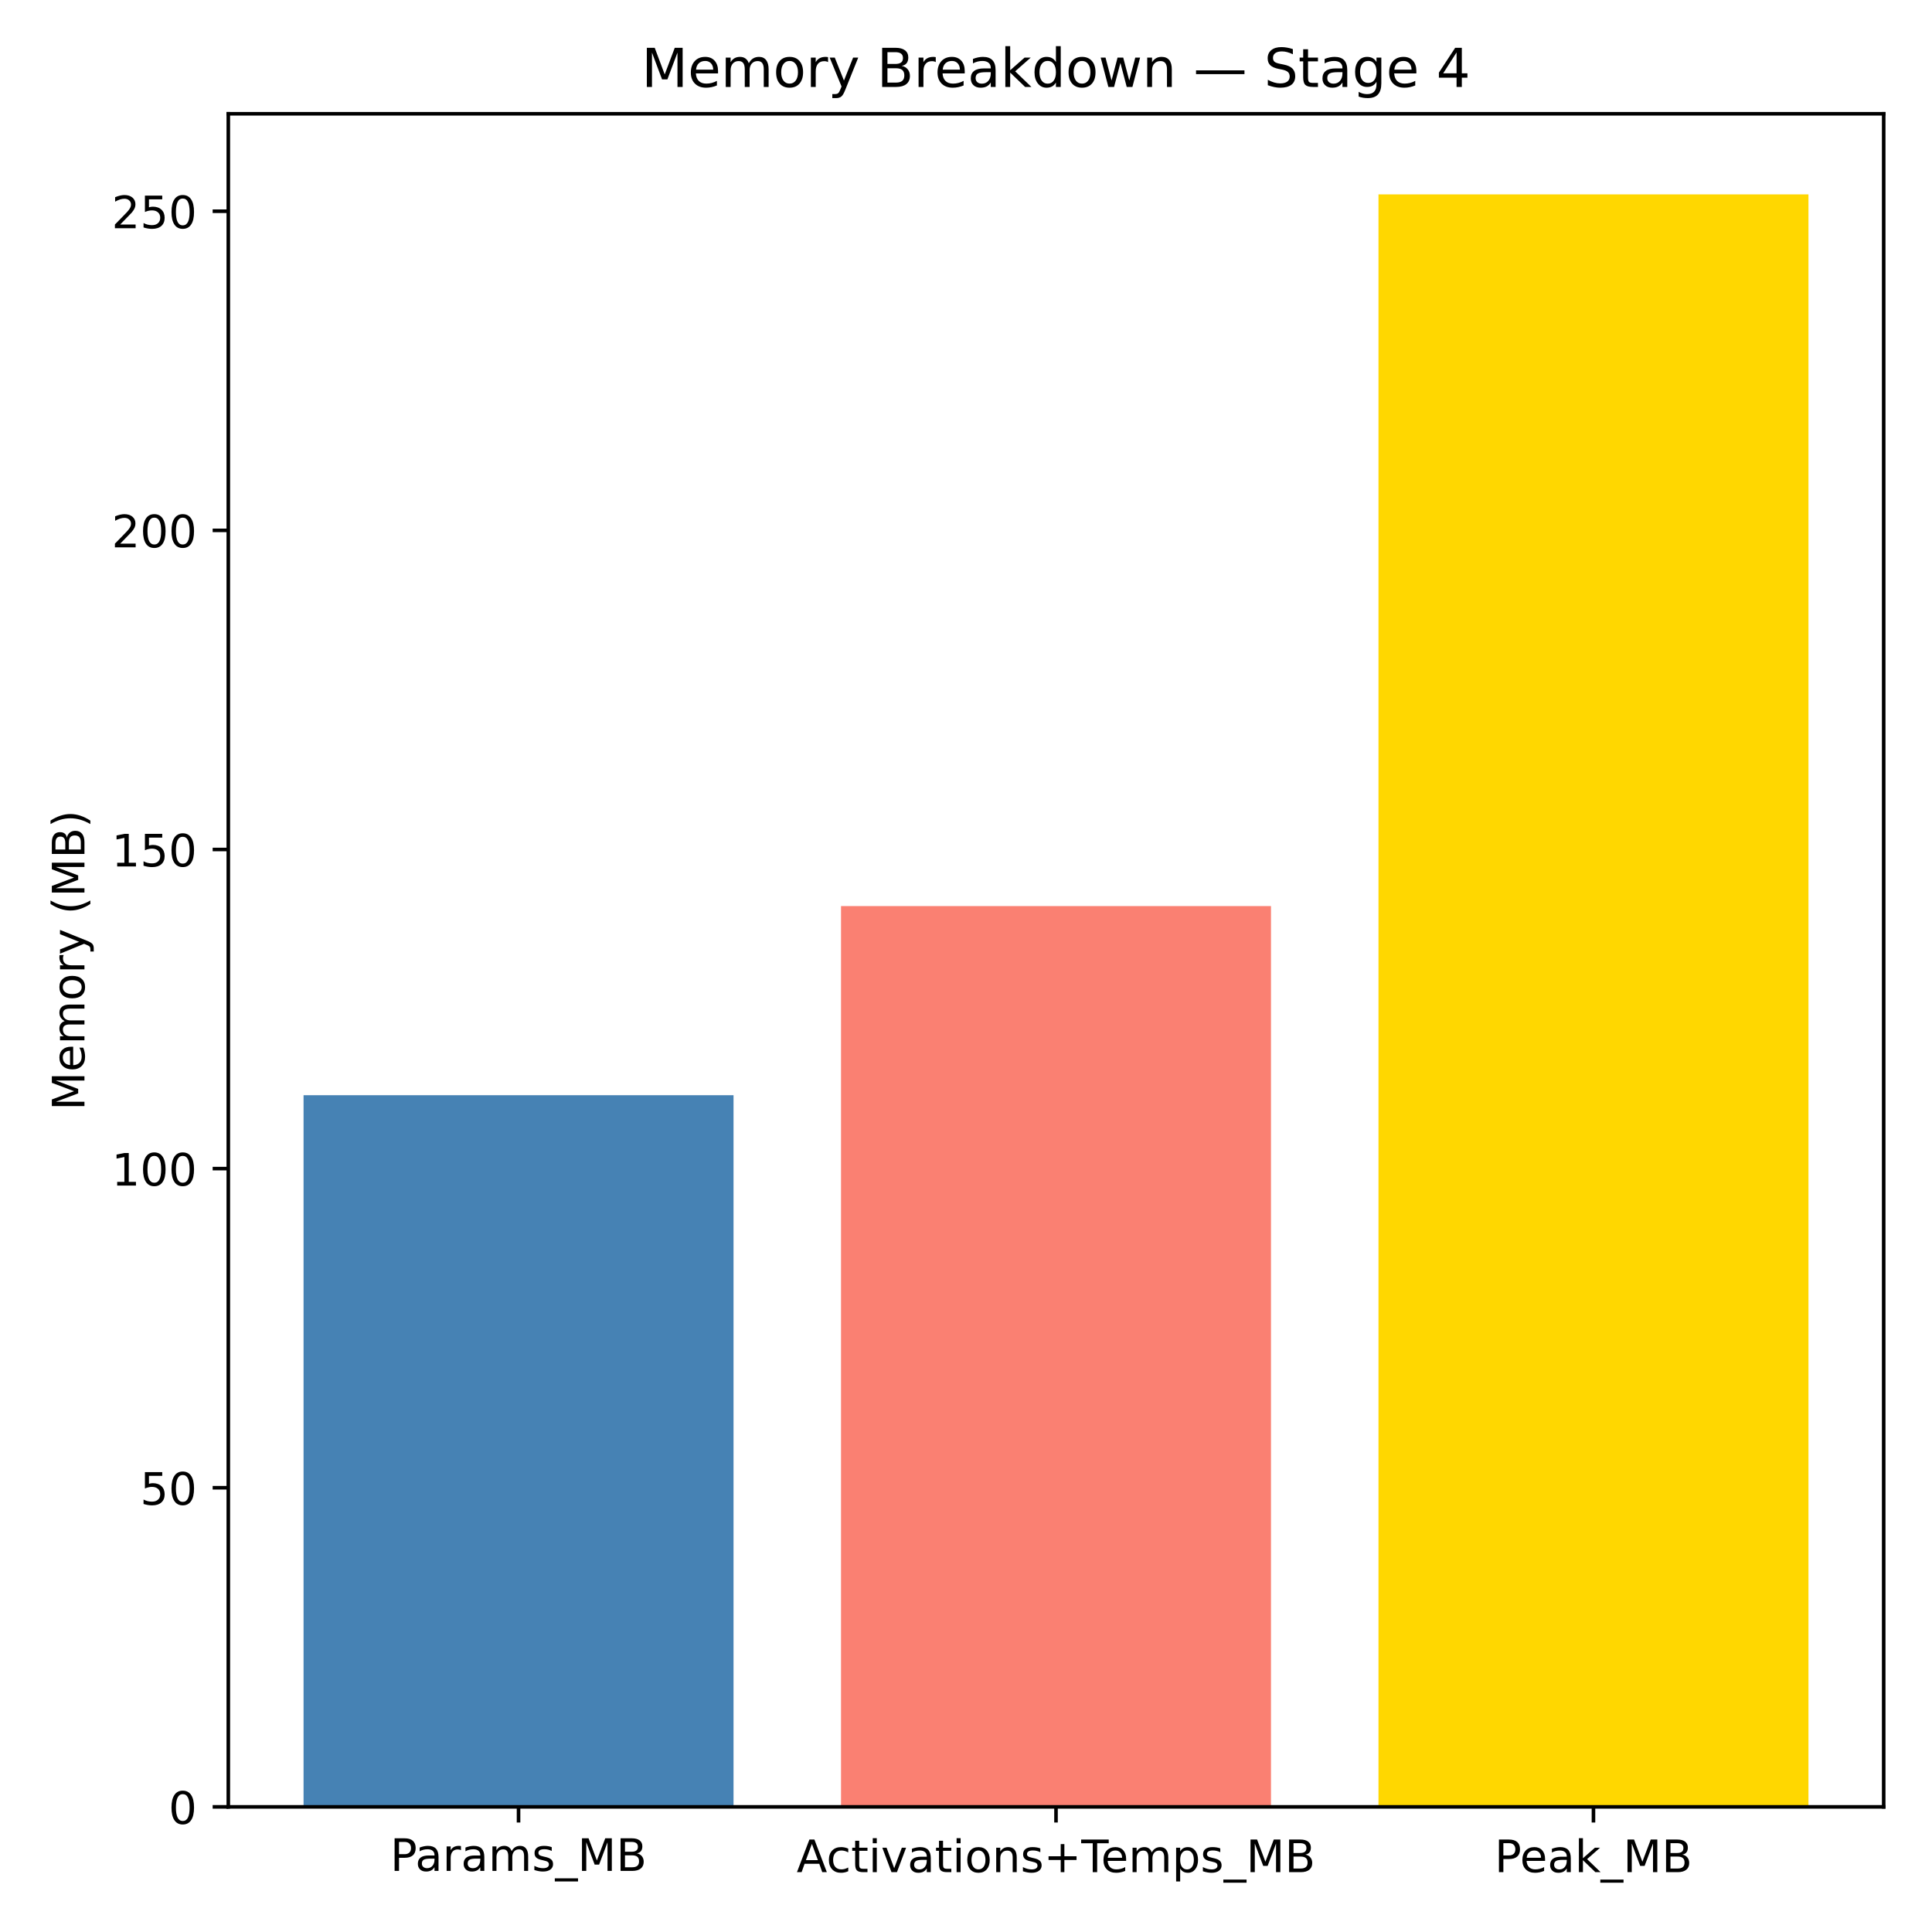
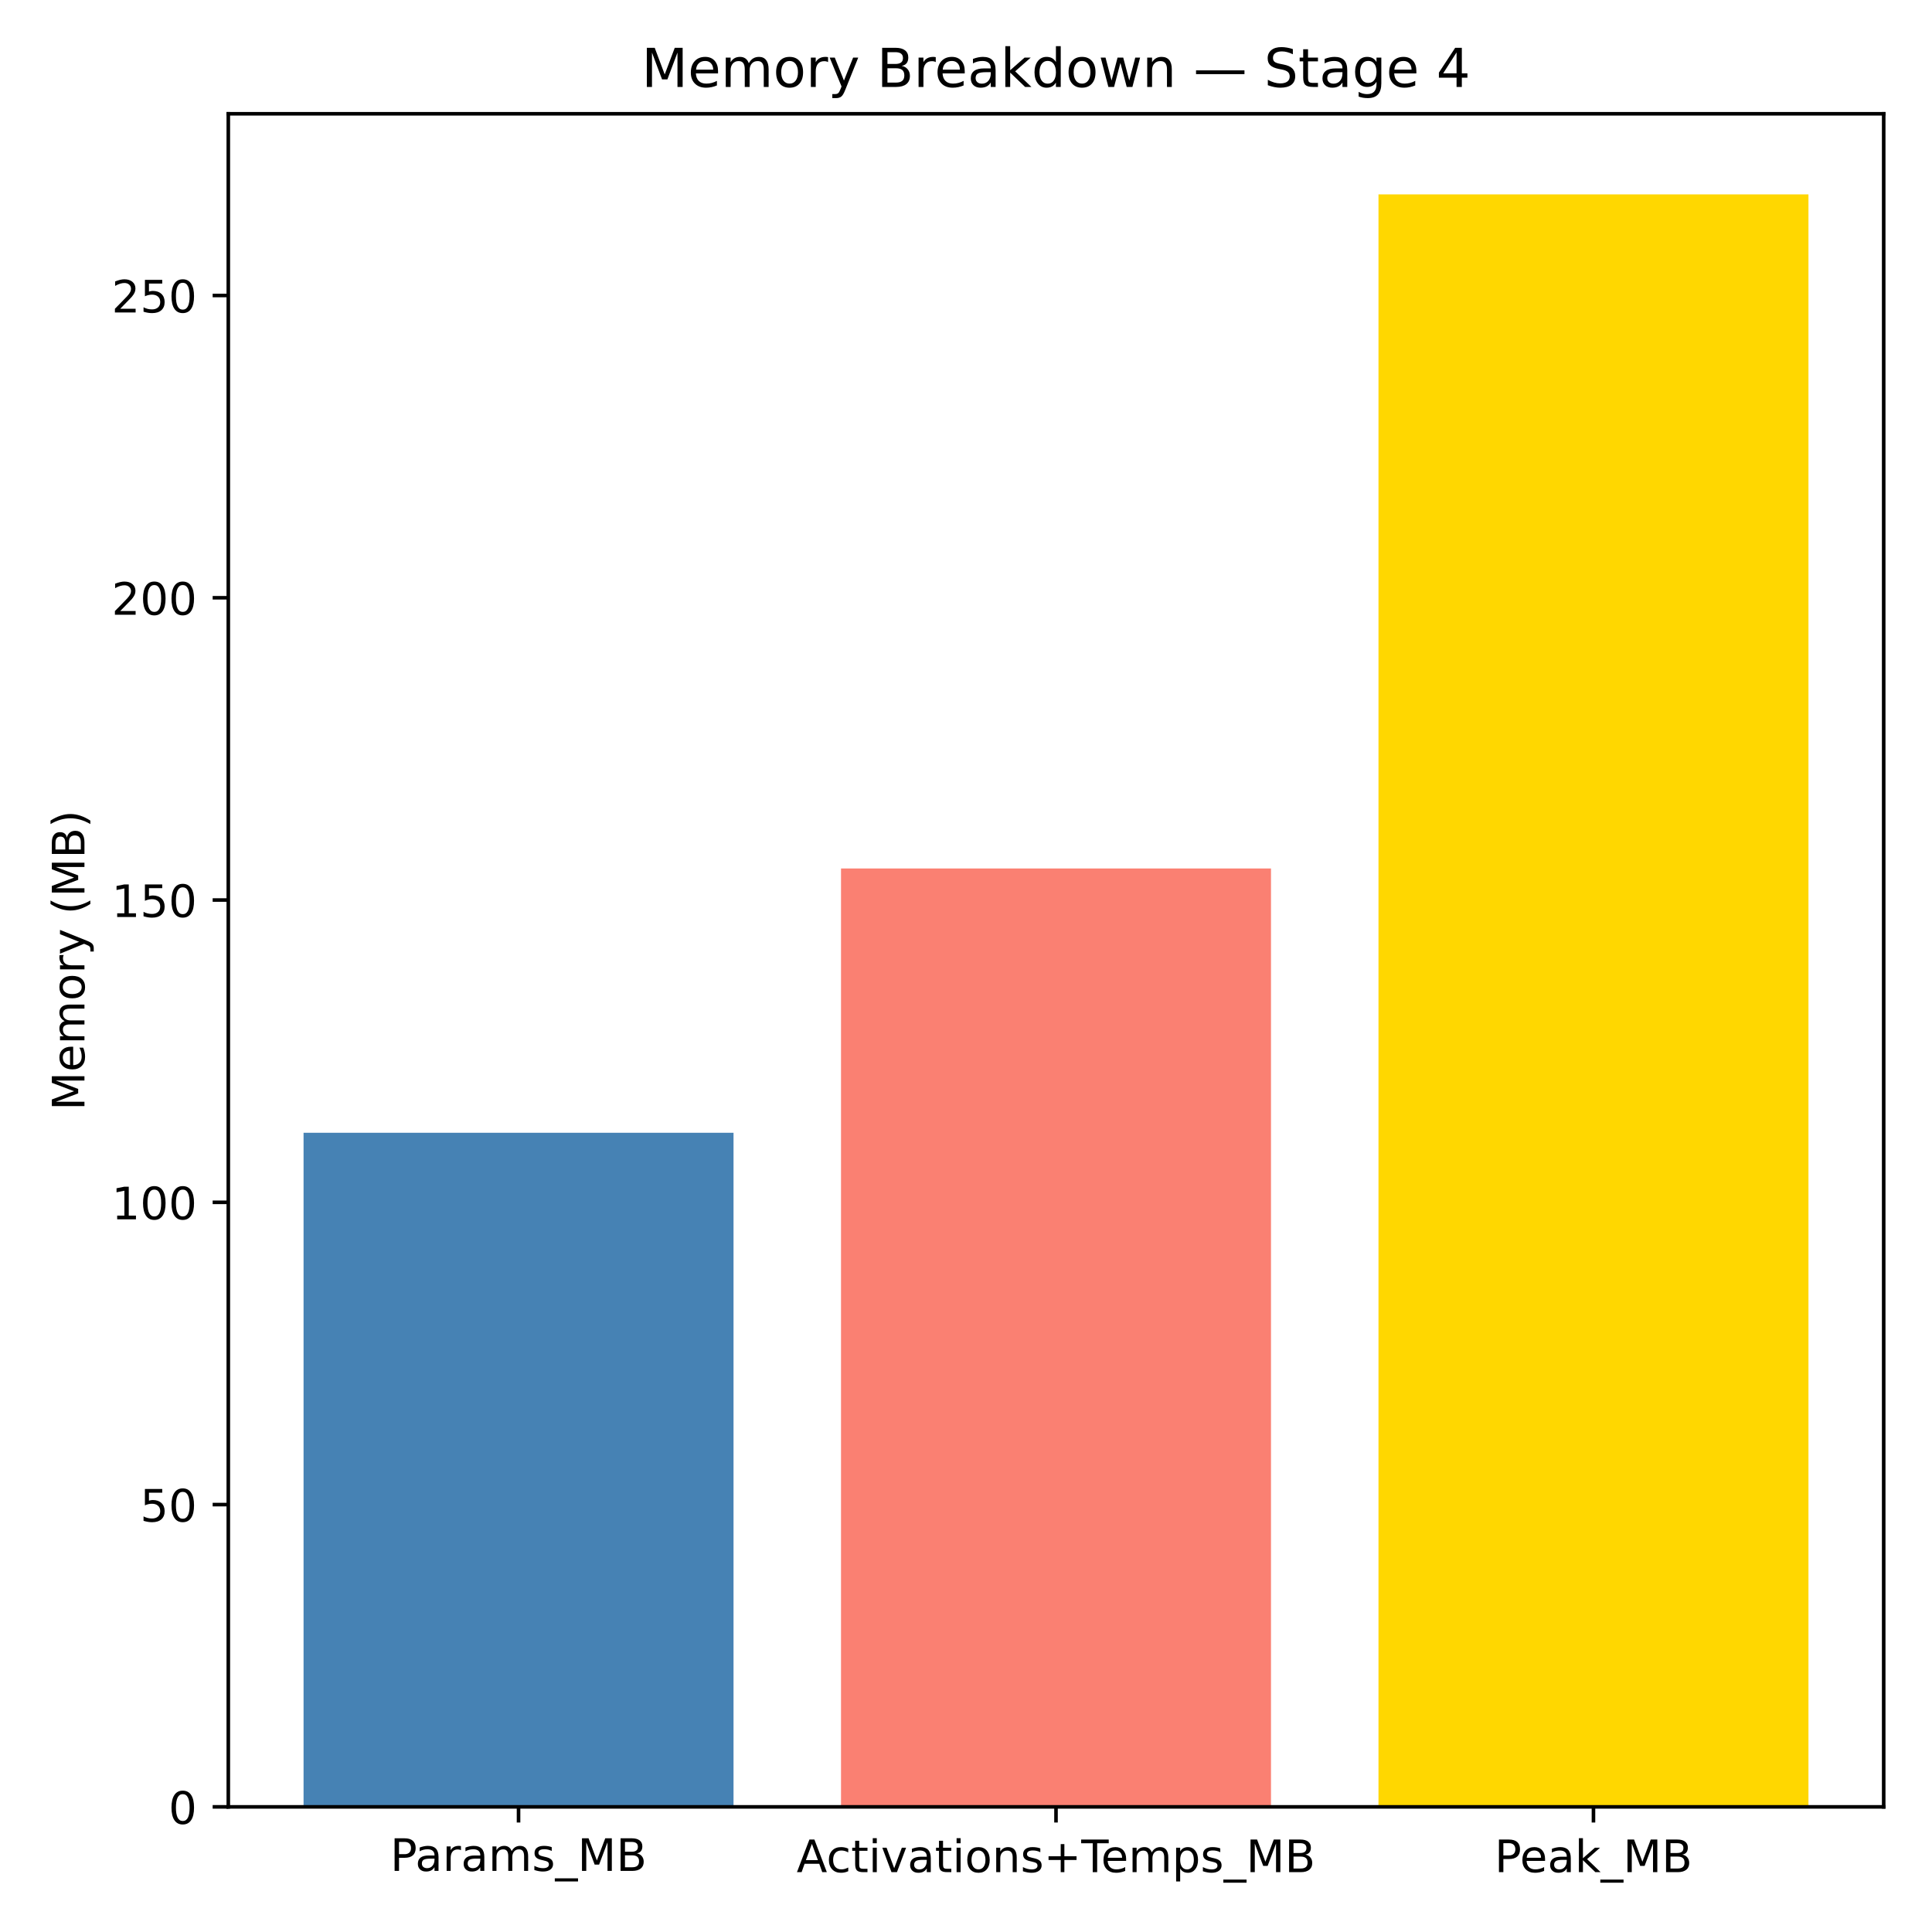
<svg xmlns="http://www.w3.org/2000/svg" xmlns:xlink="http://www.w3.org/1999/xlink" width="432pt" height="432pt" viewBox="0 0 432 432" version="1.1">
  <defs>
    <style type="text/css">*{stroke-linejoin: round; stroke-linecap: butt}</style>
  </defs>
  <g id="figure_1">
    <g id="patch_1">
      <path d="M 0 432  L 432 432  L 432 0  L 0 0  z " style="fill: #ffffff" />
    </g>
    <g id="axes_1">
      <g id="patch_2">
        <path d="M 51.05 404.019  L 421.2 404.019  L 421.2 25.44  L 51.05 25.44  z " style="fill: #ffffff" />
      </g>
      <g id="patch_3">
-         <path d="M 67.875 404.019  L 164.018 404.019  L 164.018 244.887  L 67.875 244.887  z " clip-path="url(#pafd6914d8a)" style="fill: #4682b4" />
+         <path d="M 67.875 404.019  L 164.018 404.019  L 164.018 253.289  L 67.875 253.289  z " clip-path="url(#p7348d5c915)" style="fill: #4682b4" />
      </g>
      <g id="patch_4">
-         <path d="M 188.054 404.019  L 284.196 404.019  L 284.196 202.599  L 188.054 202.599  z " clip-path="url(#pafd6914d8a)" style="fill: #fa8072" />
+         <path d="M 188.054 404.019  L 284.196 404.019  L 284.196 194.197  L 188.054 194.197  z " clip-path="url(#p7348d5c915)" style="fill: #fa8072" />
      </g>
      <g id="patch_5">
-         <path d="M 308.232 404.019  L 404.375 404.019  L 404.375 43.468  L 308.232 43.468  z " clip-path="url(#pafd6914d8a)" style="fill: #ffd700" />
+         <path d="M 308.232 404.019  L 404.375 404.019  L 404.375 43.468  L 308.232 43.468  z " clip-path="url(#p7348d5c915)" style="fill: #ffd700" />
      </g>
      <g id="matplotlib.axis_1">
        <g id="xtick_1">
          <g id="line2d_1">
            <defs>
-               <path id="m74eb5b029c" d="M 0 0  L 0 3.5  " style="stroke: #000000; stroke-width: 0.8" />
+               <path id="m344d1de413" d="M 0 0  L 0 3.5  " style="stroke: #000000; stroke-width: 0.8" />
            </defs>
            <g>
-               <use xlink:href="#m74eb5b029c" x="115.946" y="404.019" style="stroke: #000000; stroke-width: 0.8" />
+               <use xlink:href="#m344d1de413" x="115.946" y="404.019" style="stroke: #000000; stroke-width: 0.8" />
            </g>
          </g>
          <g id="text_1">
            <g transform="translate(87.25346 418.3391) scale(0.1 -0.1)">
              <defs>
                <path id="DejaVuSans-50" d="M 1259 4147  L 1259 2394  L 2053 2394  Q 2494 2394 2734 2622  Q 2975 2850 2975 3272  Q 2975 3691 2734 3919  Q 2494 4147 2053 4147  L 1259 4147  z M 628 4666  L 2053 4666  Q 2838 4666 3239 4311  Q 3641 3956 3641 3272  Q 3641 2581 3239 2228  Q 2838 1875 2053 1875  L 1259 1875  L 1259 0  L 628 0  L 628 4666  z " transform="scale(0.015625)" />
                <path id="DejaVuSans-61" d="M 2194 1759  Q 1497 1759 1228 1600  Q 959 1441 959 1056  Q 959 750 1161 570  Q 1363 391 1709 391  Q 2188 391 2477 730  Q 2766 1069 2766 1631  L 2766 1759  L 2194 1759  z M 3341 1997  L 3341 0  L 2766 0  L 2766 531  Q 2569 213 2275 61  Q 1981 -91 1556 -91  Q 1019 -91 701 211  Q 384 513 384 1019  Q 384 1609 779 1909  Q 1175 2209 1959 2209  L 2766 2209  L 2766 2266  Q 2766 2663 2505 2880  Q 2244 3097 1772 3097  Q 1472 3097 1187 3025  Q 903 2953 641 2809  L 641 3341  Q 956 3463 1253 3523  Q 1550 3584 1831 3584  Q 2591 3584 2966 3190  Q 3341 2797 3341 1997  z " transform="scale(0.015625)" />
                <path id="DejaVuSans-72" d="M 2631 2963  Q 2534 3019 2420 3045  Q 2306 3072 2169 3072  Q 1681 3072 1420 2755  Q 1159 2438 1159 1844  L 1159 0  L 581 0  L 581 3500  L 1159 3500  L 1159 2956  Q 1341 3275 1631 3429  Q 1922 3584 2338 3584  Q 2397 3584 2469 3576  Q 2541 3569 2628 3553  L 2631 2963  z " transform="scale(0.015625)" />
                <path id="DejaVuSans-6d" d="M 3328 2828  Q 3544 3216 3844 3400  Q 4144 3584 4550 3584  Q 5097 3584 5394 3201  Q 5691 2819 5691 2113  L 5691 0  L 5113 0  L 5113 2094  Q 5113 2597 4934 2840  Q 4756 3084 4391 3084  Q 3944 3084 3684 2787  Q 3425 2491 3425 1978  L 3425 0  L 2847 0  L 2847 2094  Q 2847 2600 2669 2842  Q 2491 3084 2119 3084  Q 1678 3084 1418 2786  Q 1159 2488 1159 1978  L 1159 0  L 581 0  L 581 3500  L 1159 3500  L 1159 2956  Q 1356 3278 1631 3431  Q 1906 3584 2284 3584  Q 2666 3584 2933 3390  Q 3200 3197 3328 2828  z " transform="scale(0.015625)" />
                <path id="DejaVuSans-73" d="M 2834 3397  L 2834 2853  Q 2591 2978 2328 3040  Q 2066 3103 1784 3103  Q 1356 3103 1142 2972  Q 928 2841 928 2578  Q 928 2378 1081 2264  Q 1234 2150 1697 2047  L 1894 2003  Q 2506 1872 2764 1633  Q 3022 1394 3022 966  Q 3022 478 2636 193  Q 2250 -91 1575 -91  Q 1294 -91 989 -36  Q 684 19 347 128  L 347 722  Q 666 556 975 473  Q 1284 391 1588 391  Q 1994 391 2212 530  Q 2431 669 2431 922  Q 2431 1156 2273 1281  Q 2116 1406 1581 1522  L 1381 1569  Q 847 1681 609 1914  Q 372 2147 372 2553  Q 372 3047 722 3315  Q 1072 3584 1716 3584  Q 2034 3584 2315 3537  Q 2597 3491 2834 3397  z " transform="scale(0.015625)" />
                <path id="DejaVuSans-5f" d="M 3263 -1063  L 3263 -1509  L -63 -1509  L -63 -1063  L 3263 -1063  z " transform="scale(0.015625)" />
                <path id="DejaVuSans-4d" d="M 628 4666  L 1569 4666  L 2759 1491  L 3956 4666  L 4897 4666  L 4897 0  L 4281 0  L 4281 4097  L 3078 897  L 2444 897  L 1241 4097  L 1241 0  L 628 0  L 628 4666  z " transform="scale(0.015625)" />
                <path id="DejaVuSans-42" d="M 1259 2228  L 1259 519  L 2272 519  Q 2781 519 3026 730  Q 3272 941 3272 1375  Q 3272 1813 3026 2020  Q 2781 2228 2272 2228  L 1259 2228  z M 1259 4147  L 1259 2741  L 2194 2741  Q 2656 2741 2882 2914  Q 3109 3088 3109 3444  Q 3109 3797 2882 3972  Q 2656 4147 2194 4147  L 1259 4147  z M 628 4666  L 2241 4666  Q 2963 4666 3353 4366  Q 3744 4066 3744 3513  Q 3744 3084 3544 2831  Q 3344 2578 2956 2516  Q 3422 2416 3680 2098  Q 3938 1781 3938 1306  Q 3938 681 3513 340  Q 3088 0 2303 0  L 628 0  L 628 4666  z " transform="scale(0.015625)" />
              </defs>
              <use xlink:href="#DejaVuSans-50" />
              <use xlink:href="#DejaVuSans-61" transform="translate(55.80273 0)" />
              <use xlink:href="#DejaVuSans-72" transform="translate(117.082 0)" />
              <use xlink:href="#DejaVuSans-61" transform="translate(158.1953 0)" />
              <use xlink:href="#DejaVuSans-6d" transform="translate(219.4746 0)" />
              <use xlink:href="#DejaVuSans-73" transform="translate(316.8867 0)" />
              <use xlink:href="#DejaVuSans-5f" transform="translate(368.9863 0)" />
              <use xlink:href="#DejaVuSans-4d" transform="translate(418.9863 0)" />
              <use xlink:href="#DejaVuSans-42" transform="translate(505.2656 0)" />
            </g>
          </g>
        </g>
        <g id="xtick_2">
          <g id="line2d_2">
            <g>
-               <use xlink:href="#m74eb5b029c" x="236.125" y="404.019" style="stroke: #000000; stroke-width: 0.8" />
+               <use xlink:href="#m344d1de413" x="236.125" y="404.019" style="stroke: #000000; stroke-width: 0.8" />
            </g>
          </g>
          <g id="text_2">
            <g transform="translate(178.1242 418.6172) scale(0.1 -0.1)">
              <defs>
                <path id="DejaVuSans-41" d="M 2188 4044  L 1331 1722  L 3047 1722  L 2188 4044  z M 1831 4666  L 2547 4666  L 4325 0  L 3669 0  L 3244 1197  L 1141 1197  L 716 0  L 50 0  L 1831 4666  z " transform="scale(0.015625)" />
                <path id="DejaVuSans-63" d="M 3122 3366  L 3122 2828  Q 2878 2963 2633 3030  Q 2388 3097 2138 3097  Q 1578 3097 1268 2742  Q 959 2388 959 1747  Q 959 1106 1268 751  Q 1578 397 2138 397  Q 2388 397 2633 464  Q 2878 531 3122 666  L 3122 134  Q 2881 22 2623 -34  Q 2366 -91 2075 -91  Q 1284 -91 818 406  Q 353 903 353 1747  Q 353 2603 823 3093  Q 1294 3584 2113 3584  Q 2378 3584 2631 3529  Q 2884 3475 3122 3366  z " transform="scale(0.015625)" />
                <path id="DejaVuSans-74" d="M 1172 4494  L 1172 3500  L 2356 3500  L 2356 3053  L 1172 3053  L 1172 1153  Q 1172 725 1289 603  Q 1406 481 1766 481  L 2356 481  L 2356 0  L 1766 0  Q 1100 0 847 248  Q 594 497 594 1153  L 594 3053  L 172 3053  L 172 3500  L 594 3500  L 594 4494  L 1172 4494  z " transform="scale(0.015625)" />
                <path id="DejaVuSans-69" d="M 603 3500  L 1178 3500  L 1178 0  L 603 0  L 603 3500  z M 603 4863  L 1178 4863  L 1178 4134  L 603 4134  L 603 4863  z " transform="scale(0.015625)" />
                <path id="DejaVuSans-76" d="M 191 3500  L 800 3500  L 1894 563  L 2988 3500  L 3597 3500  L 2284 0  L 1503 0  L 191 3500  z " transform="scale(0.015625)" />
                <path id="DejaVuSans-6f" d="M 1959 3097  Q 1497 3097 1228 2736  Q 959 2375 959 1747  Q 959 1119 1226 758  Q 1494 397 1959 397  Q 2419 397 2687 759  Q 2956 1122 2956 1747  Q 2956 2369 2687 2733  Q 2419 3097 1959 3097  z M 1959 3584  Q 2709 3584 3137 3096  Q 3566 2609 3566 1747  Q 3566 888 3137 398  Q 2709 -91 1959 -91  Q 1206 -91 779 398  Q 353 888 353 1747  Q 353 2609 779 3096  Q 1206 3584 1959 3584  z " transform="scale(0.015625)" />
                <path id="DejaVuSans-6e" d="M 3513 2113  L 3513 0  L 2938 0  L 2938 2094  Q 2938 2591 2744 2837  Q 2550 3084 2163 3084  Q 1697 3084 1428 2787  Q 1159 2491 1159 1978  L 1159 0  L 581 0  L 581 3500  L 1159 3500  L 1159 2956  Q 1366 3272 1645 3428  Q 1925 3584 2291 3584  Q 2894 3584 3203 3211  Q 3513 2838 3513 2113  z " transform="scale(0.015625)" />
                <path id="DejaVuSans-2b" d="M 2944 4013  L 2944 2272  L 4684 2272  L 4684 1741  L 2944 1741  L 2944 0  L 2419 0  L 2419 1741  L 678 1741  L 678 2272  L 2419 2272  L 2419 4013  L 2944 4013  z " transform="scale(0.015625)" />
                <path id="DejaVuSans-54" d="M -19 4666  L 3928 4666  L 3928 4134  L 2272 4134  L 2272 0  L 1638 0  L 1638 4134  L -19 4134  L -19 4666  z " transform="scale(0.015625)" />
                <path id="DejaVuSans-65" d="M 3597 1894  L 3597 1613  L 953 1613  Q 991 1019 1311 708  Q 1631 397 2203 397  Q 2534 397 2845 478  Q 3156 559 3463 722  L 3463 178  Q 3153 47 2828 -22  Q 2503 -91 2169 -91  Q 1331 -91 842 396  Q 353 884 353 1716  Q 353 2575 817 3079  Q 1281 3584 2069 3584  Q 2775 3584 3186 3129  Q 3597 2675 3597 1894  z M 3022 2063  Q 3016 2534 2758 2815  Q 2500 3097 2075 3097  Q 1594 3097 1305 2825  Q 1016 2553 972 2059  L 3022 2063  z " transform="scale(0.015625)" />
                <path id="DejaVuSans-70" d="M 1159 525  L 1159 -1331  L 581 -1331  L 581 3500  L 1159 3500  L 1159 2969  Q 1341 3281 1617 3432  Q 1894 3584 2278 3584  Q 2916 3584 3314 3078  Q 3713 2572 3713 1747  Q 3713 922 3314 415  Q 2916 -91 2278 -91  Q 1894 -91 1617 61  Q 1341 213 1159 525  z M 3116 1747  Q 3116 2381 2855 2742  Q 2594 3103 2138 3103  Q 1681 3103 1420 2742  Q 1159 2381 1159 1747  Q 1159 1113 1420 752  Q 1681 391 2138 391  Q 2594 391 2855 752  Q 3116 1113 3116 1747  z " transform="scale(0.015625)" />
              </defs>
              <use xlink:href="#DejaVuSans-41" />
              <use xlink:href="#DejaVuSans-63" transform="translate(66.6582 0)" />
              <use xlink:href="#DejaVuSans-74" transform="translate(121.6387 0)" />
              <use xlink:href="#DejaVuSans-69" transform="translate(160.8477 0)" />
              <use xlink:href="#DejaVuSans-76" transform="translate(188.6309 0)" />
              <use xlink:href="#DejaVuSans-61" transform="translate(247.8105 0)" />
              <use xlink:href="#DejaVuSans-74" transform="translate(309.0898 0)" />
              <use xlink:href="#DejaVuSans-69" transform="translate(348.2988 0)" />
              <use xlink:href="#DejaVuSans-6f" transform="translate(376.082 0)" />
              <use xlink:href="#DejaVuSans-6e" transform="translate(437.2637 0)" />
              <use xlink:href="#DejaVuSans-73" transform="translate(500.6426 0)" />
              <use xlink:href="#DejaVuSans-2b" transform="translate(552.7422 0)" />
              <use xlink:href="#DejaVuSans-54" transform="translate(636.5312 0)" />
              <use xlink:href="#DejaVuSans-65" transform="translate(680.6152 0)" />
              <use xlink:href="#DejaVuSans-6d" transform="translate(742.1387 0)" />
              <use xlink:href="#DejaVuSans-70" transform="translate(839.5508 0)" />
              <use xlink:href="#DejaVuSans-73" transform="translate(903.0273 0)" />
              <use xlink:href="#DejaVuSans-5f" transform="translate(955.127 0)" />
              <use xlink:href="#DejaVuSans-4d" transform="translate(1005.127 0)" />
              <use xlink:href="#DejaVuSans-42" transform="translate(1091.406 0)" />
            </g>
          </g>
        </g>
        <g id="xtick_3">
          <g id="line2d_3">
            <g>
-               <use xlink:href="#m74eb5b029c" x="356.304" y="404.019" style="stroke: #000000; stroke-width: 0.8" />
+               <use xlink:href="#m344d1de413" x="356.304" y="404.019" style="stroke: #000000; stroke-width: 0.8" />
            </g>
          </g>
          <g id="text_3">
            <g transform="translate(334.1895 418.6172) scale(0.1 -0.1)">
              <defs>
                <path id="DejaVuSans-6b" d="M 581 4863  L 1159 4863  L 1159 1991  L 2875 3500  L 3609 3500  L 1753 1863  L 3688 0  L 2938 0  L 1159 1709  L 1159 0  L 581 0  L 581 4863  z " transform="scale(0.015625)" />
              </defs>
              <use xlink:href="#DejaVuSans-50" />
              <use xlink:href="#DejaVuSans-65" transform="translate(56.67773 0)" />
              <use xlink:href="#DejaVuSans-61" transform="translate(118.2012 0)" />
              <use xlink:href="#DejaVuSans-6b" transform="translate(179.4805 0)" />
              <use xlink:href="#DejaVuSans-5f" transform="translate(237.3906 0)" />
              <use xlink:href="#DejaVuSans-4d" transform="translate(287.3906 0)" />
              <use xlink:href="#DejaVuSans-42" transform="translate(373.6699 0)" />
            </g>
          </g>
        </g>
      </g>
      <g id="matplotlib.axis_2">
        <g id="ytick_1">
          <g id="line2d_4">
            <defs>
-               <path id="m5c5f3a48df" d="M 0 0  L -3.5 0  " style="stroke: #000000; stroke-width: 0.8" />
+               <path id="m515173ce97" d="M 0 0  L -3.5 0  " style="stroke: #000000; stroke-width: 0.8" />
            </defs>
            <g>
-               <use xlink:href="#m5c5f3a48df" x="51.05" y="404.019" style="stroke: #000000; stroke-width: 0.8" />
+               <use xlink:href="#m515173ce97" x="51.05" y="404.019" style="stroke: #000000; stroke-width: 0.8" />
            </g>
          </g>
          <g id="text_4">
            <g transform="translate(37.6875 407.818) scale(0.1 -0.1)">
              <defs>
                <path id="DejaVuSans-30" d="M 2034 4250  Q 1547 4250 1301 3770  Q 1056 3291 1056 2328  Q 1056 1369 1301 889  Q 1547 409 2034 409  Q 2525 409 2770 889  Q 3016 1369 3016 2328  Q 3016 3291 2770 3770  Q 2525 4250 2034 4250  z M 2034 4750  Q 2819 4750 3233 4129  Q 3647 3509 3647 2328  Q 3647 1150 3233 529  Q 2819 -91 2034 -91  Q 1250 -91 836 529  Q 422 1150 422 2328  Q 422 3509 836 4129  Q 1250 4750 2034 4750  z " transform="scale(0.015625)" />
              </defs>
              <use xlink:href="#DejaVuSans-30" />
            </g>
          </g>
        </g>
        <g id="ytick_2">
          <g id="line2d_5">
            <g>
-               <use xlink:href="#m5c5f3a48df" x="51.05" y="332.662" style="stroke: #000000; stroke-width: 0.8" />
+               <use xlink:href="#m515173ce97" x="51.05" y="336.429" style="stroke: #000000; stroke-width: 0.8" />
            </g>
          </g>
          <g id="text_5">
-             <g transform="translate(31.325 336.4608) scale(0.1 -0.1)">
+             <g transform="translate(31.325 340.2286) scale(0.1 -0.1)">
              <defs>
                <path id="DejaVuSans-35" d="M 691 4666  L 3169 4666  L 3169 4134  L 1269 4134  L 1269 2991  Q 1406 3038 1543 3061  Q 1681 3084 1819 3084  Q 2600 3084 3056 2656  Q 3513 2228 3513 1497  Q 3513 744 3044 326  Q 2575 -91 1722 -91  Q 1428 -91 1123 -41  Q 819 9 494 109  L 494 744  Q 775 591 1075 516  Q 1375 441 1709 441  Q 2250 441 2565 725  Q 2881 1009 2881 1497  Q 2881 1984 2565 2268  Q 2250 2553 1709 2553  Q 1456 2553 1204 2497  Q 953 2441 691 2322  L 691 4666  z " transform="scale(0.015625)" />
              </defs>
              <use xlink:href="#DejaVuSans-35" />
              <use xlink:href="#DejaVuSans-30" transform="translate(63.62305 0)" />
            </g>
          </g>
        </g>
        <g id="ytick_3">
          <g id="line2d_6">
            <g>
-               <use xlink:href="#m5c5f3a48df" x="51.05" y="261.304" style="stroke: #000000; stroke-width: 0.8" />
+               <use xlink:href="#m515173ce97" x="51.05" y="268.84" style="stroke: #000000; stroke-width: 0.8" />
            </g>
          </g>
          <g id="text_6">
-             <g transform="translate(24.9625 265.1035) scale(0.1 -0.1)">
+             <g transform="translate(24.9625 272.6392) scale(0.1 -0.1)">
              <defs>
                <path id="DejaVuSans-31" d="M 794 531  L 1825 531  L 1825 4091  L 703 3866  L 703 4441  L 1819 4666  L 2450 4666  L 2450 531  L 3481 531  L 3481 0  L 794 0  L 794 531  z " transform="scale(0.015625)" />
              </defs>
              <use xlink:href="#DejaVuSans-31" />
              <use xlink:href="#DejaVuSans-30" transform="translate(63.62305 0)" />
              <use xlink:href="#DejaVuSans-30" transform="translate(127.2461 0)" />
            </g>
          </g>
        </g>
        <g id="ytick_4">
          <g id="line2d_7">
            <g>
-               <use xlink:href="#m5c5f3a48df" x="51.05" y="189.947" style="stroke: #000000; stroke-width: 0.8" />
+               <use xlink:href="#m515173ce97" x="51.05" y="201.251" style="stroke: #000000; stroke-width: 0.8" />
            </g>
          </g>
          <g id="text_7">
-             <g transform="translate(24.9625 193.7463) scale(0.1 -0.1)">
+             <g transform="translate(24.9625 205.0498) scale(0.1 -0.1)">
              <use xlink:href="#DejaVuSans-31" />
              <use xlink:href="#DejaVuSans-35" transform="translate(63.62305 0)" />
              <use xlink:href="#DejaVuSans-30" transform="translate(127.2461 0)" />
            </g>
          </g>
        </g>
        <g id="ytick_5">
          <g id="line2d_8">
            <g>
-               <use xlink:href="#m5c5f3a48df" x="51.05" y="118.59" style="stroke: #000000; stroke-width: 0.8" />
+               <use xlink:href="#m515173ce97" x="51.05" y="133.661" style="stroke: #000000; stroke-width: 0.8" />
            </g>
          </g>
          <g id="text_8">
-             <g transform="translate(24.9625 122.3891) scale(0.1 -0.1)">
+             <g transform="translate(24.9625 137.4605) scale(0.1 -0.1)">
              <defs>
                <path id="DejaVuSans-32" d="M 1228 531  L 3431 531  L 3431 0  L 469 0  L 469 531  Q 828 903 1448 1529  Q 2069 2156 2228 2338  Q 2531 2678 2651 2914  Q 2772 3150 2772 3378  Q 2772 3750 2511 3984  Q 2250 4219 1831 4219  Q 1534 4219 1204 4116  Q 875 4013 500 3803  L 500 4441  Q 881 4594 1212 4672  Q 1544 4750 1819 4750  Q 2544 4750 2975 4387  Q 3406 4025 3406 3419  Q 3406 3131 3298 2873  Q 3191 2616 2906 2266  Q 2828 2175 2409 1742  Q 1991 1309 1228 531  z " transform="scale(0.015625)" />
              </defs>
              <use xlink:href="#DejaVuSans-32" />
              <use xlink:href="#DejaVuSans-30" transform="translate(63.62305 0)" />
              <use xlink:href="#DejaVuSans-30" transform="translate(127.2461 0)" />
            </g>
          </g>
        </g>
        <g id="ytick_6">
          <g id="line2d_9">
            <g>
-               <use xlink:href="#m5c5f3a48df" x="51.05" y="47.233" style="stroke: #000000; stroke-width: 0.8" />
+               <use xlink:href="#m515173ce97" x="51.05" y="66.072" style="stroke: #000000; stroke-width: 0.8" />
            </g>
          </g>
          <g id="text_9">
-             <g transform="translate(24.9625 51.03188) scale(0.1 -0.1)">
+             <g transform="translate(24.9625 69.87109) scale(0.1 -0.1)">
              <use xlink:href="#DejaVuSans-32" />
              <use xlink:href="#DejaVuSans-35" transform="translate(63.62305 0)" />
              <use xlink:href="#DejaVuSans-30" transform="translate(127.2461 0)" />
            </g>
          </g>
        </g>
        <g id="text_10">
          <g transform="translate(18.88281 248.2997) rotate(-90) scale(0.1 -0.1)">
            <defs>
              <path id="DejaVuSans-79" d="M 2059 -325  Q 1816 -950 1584 -1140  Q 1353 -1331 966 -1331  L 506 -1331  L 506 -850  L 844 -850  Q 1081 -850 1212 -737  Q 1344 -625 1503 -206  L 1606 56  L 191 3500  L 800 3500  L 1894 763  L 2988 3500  L 3597 3500  L 2059 -325  z " transform="scale(0.015625)" />
              <path id="DejaVuSans-20" transform="scale(0.015625)" />
              <path id="DejaVuSans-28" d="M 1984 4856  Q 1566 4138 1362 3434  Q 1159 2731 1159 2009  Q 1159 1288 1364 580  Q 1569 -128 1984 -844  L 1484 -844  Q 1016 -109 783 600  Q 550 1309 550 2009  Q 550 2706 781 3412  Q 1013 4119 1484 4856  L 1984 4856  z " transform="scale(0.015625)" />
              <path id="DejaVuSans-29" d="M 513 4856  L 1013 4856  Q 1481 4119 1714 3412  Q 1947 2706 1947 2009  Q 1947 1309 1714 600  Q 1481 -109 1013 -844  L 513 -844  Q 928 -128 1133 580  Q 1338 1288 1338 2009  Q 1338 2731 1133 3434  Q 928 4138 513 4856  z " transform="scale(0.015625)" />
            </defs>
            <use xlink:href="#DejaVuSans-4d" />
            <use xlink:href="#DejaVuSans-65" transform="translate(86.2793 0)" />
            <use xlink:href="#DejaVuSans-6d" transform="translate(147.8027 0)" />
            <use xlink:href="#DejaVuSans-6f" transform="translate(245.2148 0)" />
            <use xlink:href="#DejaVuSans-72" transform="translate(306.3965 0)" />
            <use xlink:href="#DejaVuSans-79" transform="translate(347.5098 0)" />
            <use xlink:href="#DejaVuSans-20" transform="translate(406.6895 0)" />
            <use xlink:href="#DejaVuSans-28" transform="translate(438.4766 0)" />
            <use xlink:href="#DejaVuSans-4d" transform="translate(477.4902 0)" />
            <use xlink:href="#DejaVuSans-42" transform="translate(563.7695 0)" />
            <use xlink:href="#DejaVuSans-29" transform="translate(632.373 0)" />
          </g>
        </g>
      </g>
      <g id="patch_6">
        <path d="M 51.05 404.019  L 51.05 25.44  " style="fill: none; stroke: #000000; stroke-width: 0.8; stroke-linejoin: miter; stroke-linecap: square" />
      </g>
      <g id="patch_7">
        <path d="M 421.2 404.019  L 421.2 25.44  " style="fill: none; stroke: #000000; stroke-width: 0.8; stroke-linejoin: miter; stroke-linecap: square" />
      </g>
      <g id="patch_8">
        <path d="M 51.05 404.019  L 421.2 404.019  " style="fill: none; stroke: #000000; stroke-width: 0.8; stroke-linejoin: miter; stroke-linecap: square" />
      </g>
      <g id="patch_9">
        <path d="M 51.05 25.44  L 421.2 25.44  " style="fill: none; stroke: #000000; stroke-width: 0.8; stroke-linejoin: miter; stroke-linecap: square" />
      </g>
      <g id="text_11">
        <g transform="translate(143.4578 19.44) scale(0.12 -0.12)">
          <defs>
            <path id="DejaVuSans-64" d="M 2906 2969  L 2906 4863  L 3481 4863  L 3481 0  L 2906 0  L 2906 525  Q 2725 213 2448 61  Q 2172 -91 1784 -91  Q 1150 -91 751 415  Q 353 922 353 1747  Q 353 2572 751 3078  Q 1150 3584 1784 3584  Q 2172 3584 2448 3432  Q 2725 3281 2906 2969  z M 947 1747  Q 947 1113 1208 752  Q 1469 391 1925 391  Q 2381 391 2643 752  Q 2906 1113 2906 1747  Q 2906 2381 2643 2742  Q 2381 3103 1925 3103  Q 1469 3103 1208 2742  Q 947 2381 947 1747  z " transform="scale(0.015625)" />
            <path id="DejaVuSans-77" d="M 269 3500  L 844 3500  L 1563 769  L 2278 3500  L 2956 3500  L 3675 769  L 4391 3500  L 4966 3500  L 4050 0  L 3372 0  L 2619 2869  L 1863 0  L 1184 0  L 269 3500  z " transform="scale(0.015625)" />
            <path id="DejaVuSans-2014" d="M 313 1978  L 6088 1978  L 6088 1528  L 313 1528  L 313 1978  z " transform="scale(0.015625)" />
            <path id="DejaVuSans-53" d="M 3425 4513  L 3425 3897  Q 3066 4069 2747 4153  Q 2428 4238 2131 4238  Q 1616 4238 1336 4038  Q 1056 3838 1056 3469  Q 1056 3159 1242 3001  Q 1428 2844 1947 2747  L 2328 2669  Q 3034 2534 3370 2195  Q 3706 1856 3706 1288  Q 3706 609 3251 259  Q 2797 -91 1919 -91  Q 1588 -91 1214 -16  Q 841 59 441 206  L 441 856  Q 825 641 1194 531  Q 1563 422 1919 422  Q 2459 422 2753 634  Q 3047 847 3047 1241  Q 3047 1584 2836 1778  Q 2625 1972 2144 2069  L 1759 2144  Q 1053 2284 737 2584  Q 422 2884 422 3419  Q 422 4038 858 4394  Q 1294 4750 2059 4750  Q 2388 4750 2728 4690  Q 3069 4631 3425 4513  z " transform="scale(0.015625)" />
            <path id="DejaVuSans-67" d="M 2906 1791  Q 2906 2416 2648 2759  Q 2391 3103 1925 3103  Q 1463 3103 1205 2759  Q 947 2416 947 1791  Q 947 1169 1205 825  Q 1463 481 1925 481  Q 2391 481 2648 825  Q 2906 1169 2906 1791  z M 3481 434  Q 3481 -459 3084 -895  Q 2688 -1331 1869 -1331  Q 1566 -1331 1297 -1286  Q 1028 -1241 775 -1147  L 775 -588  Q 1028 -725 1275 -790  Q 1522 -856 1778 -856  Q 2344 -856 2625 -561  Q 2906 -266 2906 331  L 2906 616  Q 2728 306 2450 153  Q 2172 0 1784 0  Q 1141 0 747 490  Q 353 981 353 1791  Q 353 2603 747 3093  Q 1141 3584 1784 3584  Q 2172 3584 2450 3431  Q 2728 3278 2906 2969  L 2906 3500  L 3481 3500  L 3481 434  z " transform="scale(0.015625)" />
            <path id="DejaVuSans-34" d="M 2419 4116  L 825 1625  L 2419 1625  L 2419 4116  z M 2253 4666  L 3047 4666  L 3047 1625  L 3713 1625  L 3713 1100  L 3047 1100  L 3047 0  L 2419 0  L 2419 1100  L 313 1100  L 313 1709  L 2253 4666  z " transform="scale(0.015625)" />
          </defs>
          <use xlink:href="#DejaVuSans-4d" />
          <use xlink:href="#DejaVuSans-65" transform="translate(86.2793 0)" />
          <use xlink:href="#DejaVuSans-6d" transform="translate(147.8027 0)" />
          <use xlink:href="#DejaVuSans-6f" transform="translate(245.2148 0)" />
          <use xlink:href="#DejaVuSans-72" transform="translate(306.3965 0)" />
          <use xlink:href="#DejaVuSans-79" transform="translate(347.5098 0)" />
          <use xlink:href="#DejaVuSans-20" transform="translate(406.6895 0)" />
          <use xlink:href="#DejaVuSans-42" transform="translate(438.4766 0)" />
          <use xlink:href="#DejaVuSans-72" transform="translate(507.0801 0)" />
          <use xlink:href="#DejaVuSans-65" transform="translate(545.9434 0)" />
          <use xlink:href="#DejaVuSans-61" transform="translate(607.4668 0)" />
          <use xlink:href="#DejaVuSans-6b" transform="translate(668.7461 0)" />
          <use xlink:href="#DejaVuSans-64" transform="translate(726.6562 0)" />
          <use xlink:href="#DejaVuSans-6f" transform="translate(790.1328 0)" />
          <use xlink:href="#DejaVuSans-77" transform="translate(851.3145 0)" />
          <use xlink:href="#DejaVuSans-6e" transform="translate(933.1016 0)" />
          <use xlink:href="#DejaVuSans-20" transform="translate(996.4805 0)" />
          <use xlink:href="#DejaVuSans-2014" transform="translate(1028.268 0)" />
          <use xlink:href="#DejaVuSans-20" transform="translate(1128.268 0)" />
          <use xlink:href="#DejaVuSans-53" transform="translate(1160.055 0)" />
          <use xlink:href="#DejaVuSans-74" transform="translate(1223.531 0)" />
          <use xlink:href="#DejaVuSans-61" transform="translate(1262.74 0)" />
          <use xlink:href="#DejaVuSans-67" transform="translate(1324.02 0)" />
          <use xlink:href="#DejaVuSans-65" transform="translate(1387.496 0)" />
          <use xlink:href="#DejaVuSans-20" transform="translate(1449.02 0)" />
          <use xlink:href="#DejaVuSans-34" transform="translate(1480.807 0)" />
        </g>
      </g>
    </g>
  </g>
  <defs>
-     <clipPath id="pafd6914d8a">
+     <clipPath id="p7348d5c915">
      <rect x="51.05" y="25.44" width="370.15" height="378.579" />
    </clipPath>
  </defs>
</svg>
